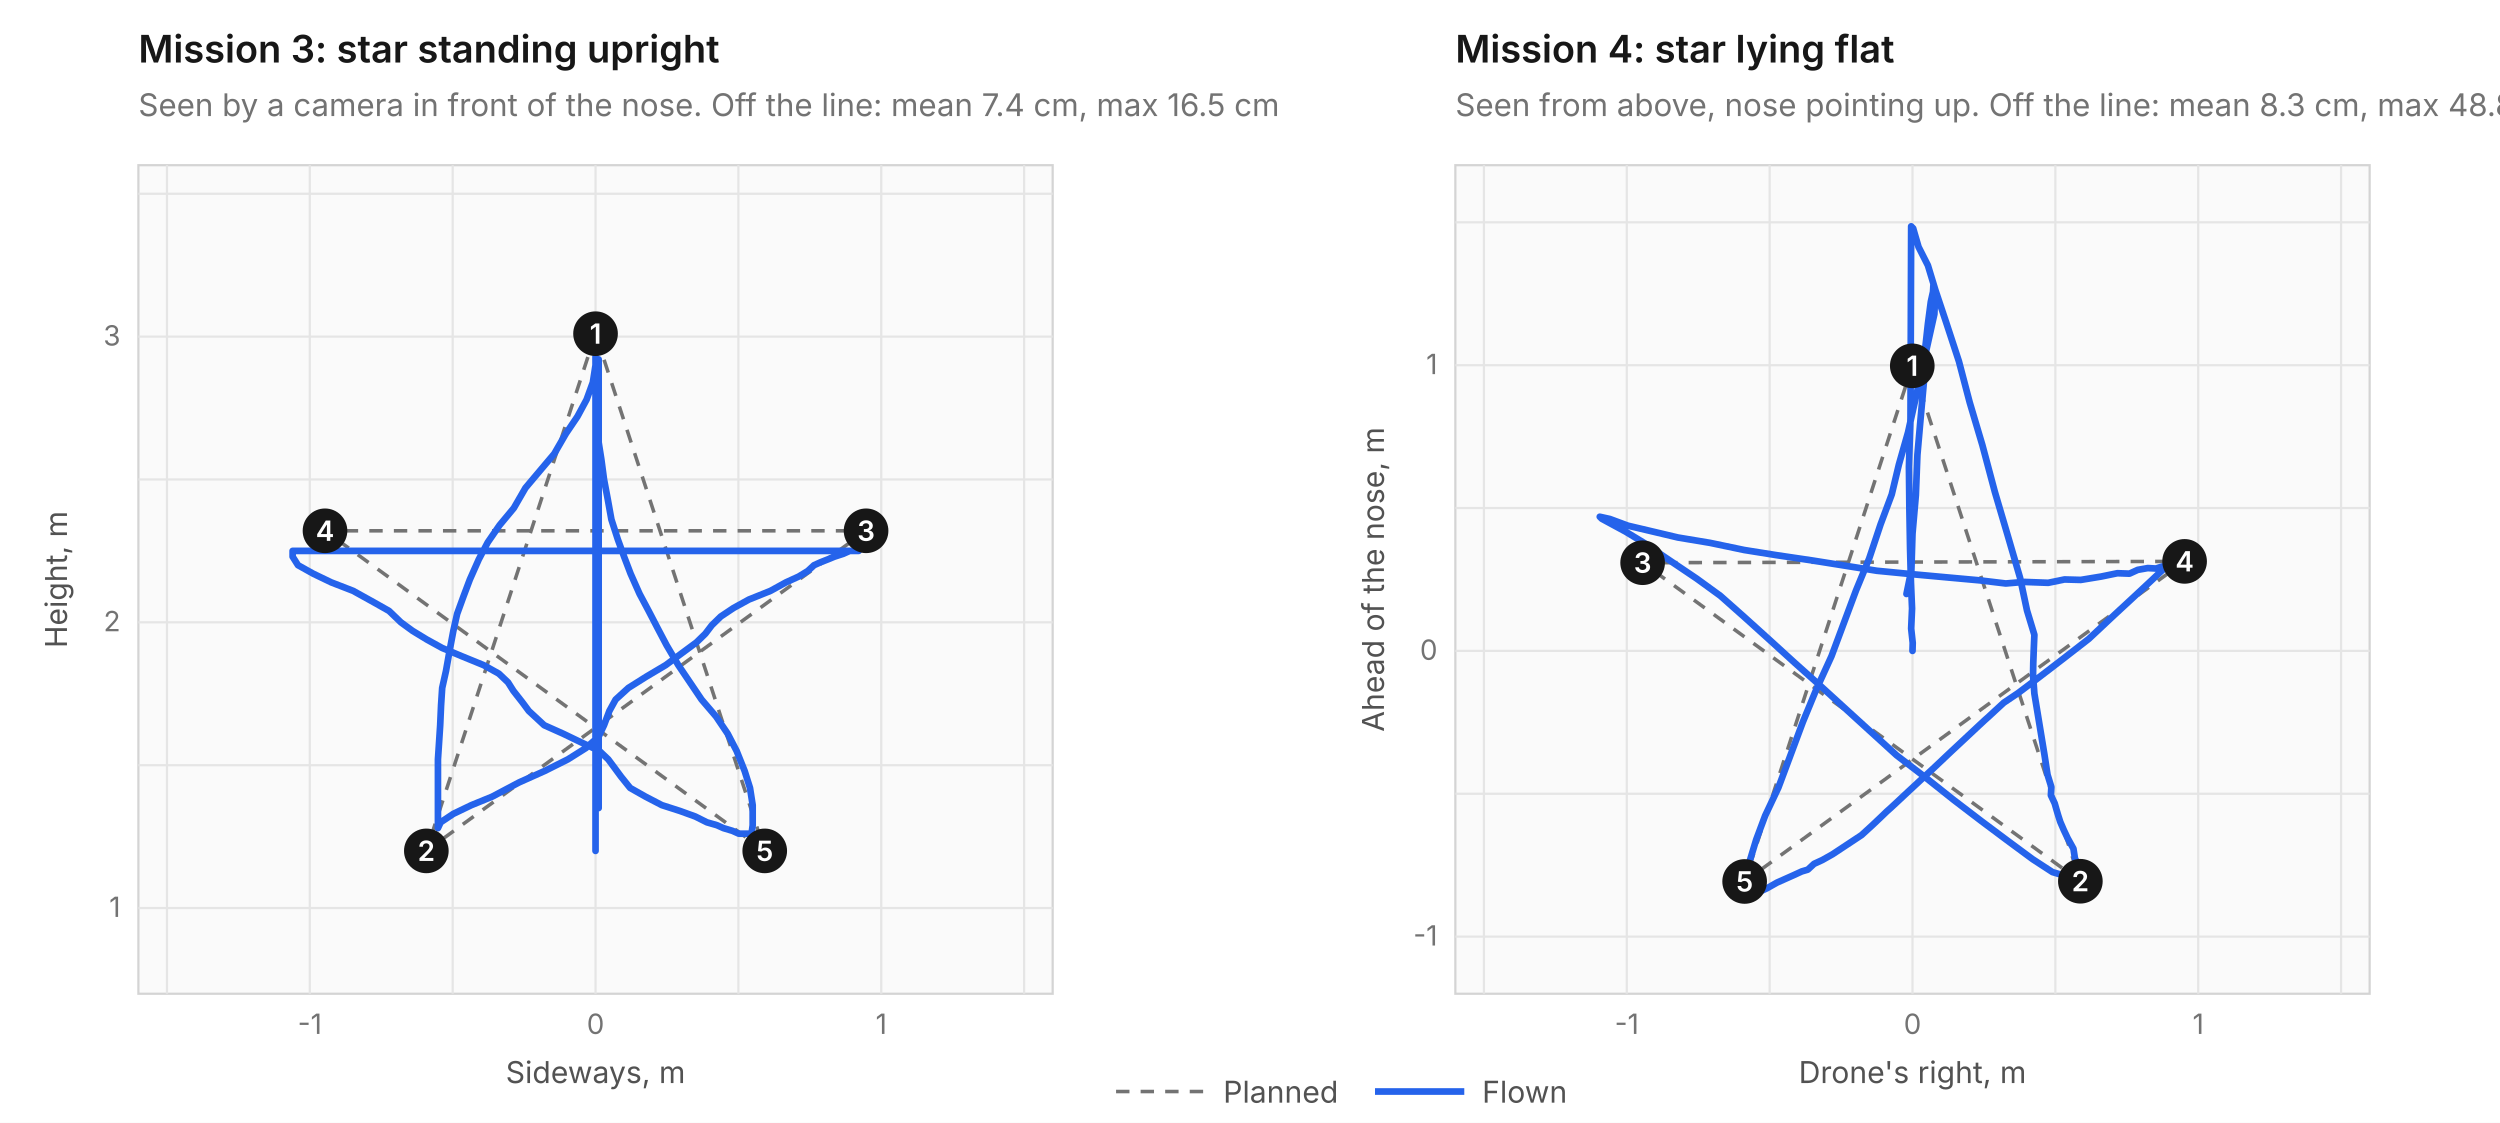
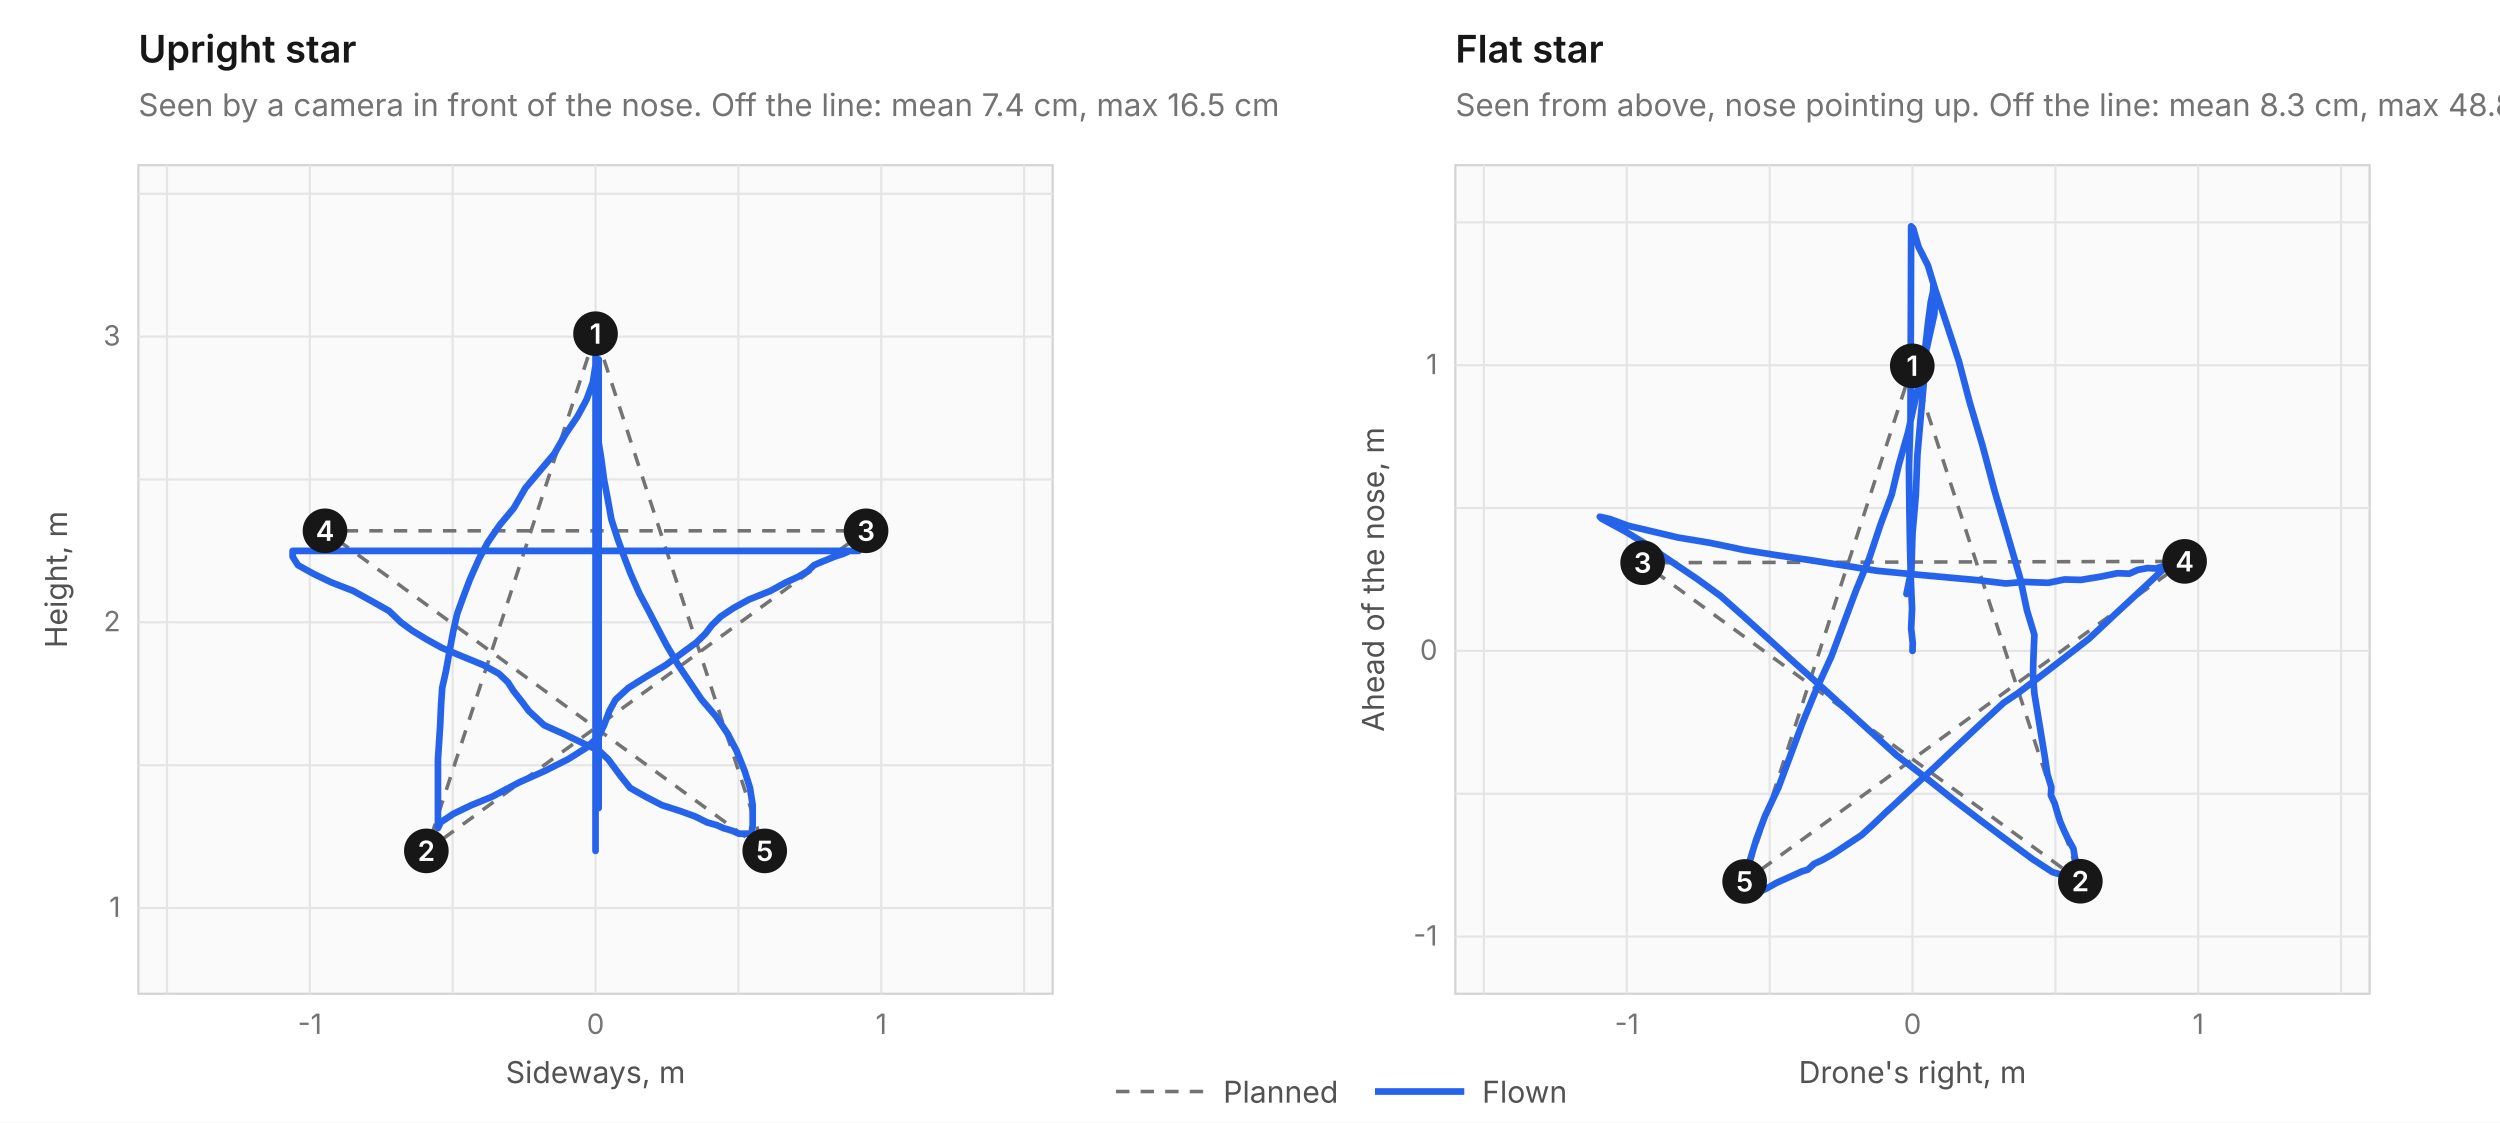
- <svg xmlns="http://www.w3.org/2000/svg" viewBox="0 0 1120 503" font-family="Inter, 'Segoe UI', Arial, sans-serif" role="img" aria-label="Two stars planned and flown, from the drone's own log. Mission 3 stands upright, mean deviation 7.4 centimetres, maximum 16.5. Mission 4 lies flat, mean 8.3 centimetres, maximum 48.8, overshooting the first tip by about half a metre.">
+ <svg xmlns="http://www.w3.org/2000/svg" viewBox="0 0 1120 503" font-family="Inter, 'Segoe UI', Arial, sans-serif" role="img" aria-label="Two stars planned and flown, from the drone's own log. The upright star: mean deviation 7.4 centimetres, maximum 16.5. The flat star: mean 8.3 centimetres, maximum 48.8, overshooting the first tip by about half a metre.">
  <rect x="0" y="0" width="1120" height="503" fill="#ffffff" />
-   <text x="62" y="28" font-size="17" font-weight="600" fill="#171717">Mission 3: star standing upright</text>
+   <text x="62" y="28" font-size="17" font-weight="600" fill="#171717">Upright star</text>
  <text x="62" y="52" font-size="14" fill="#737373">Seen by a camera in front of the nose. Off the line: mean 7.4 cm, max 16.5 cm</text>
  <rect x="62" y="74" width="409.6" height="371.2" fill="#fafafa" stroke="#d4d4d4" />
  <line x1="74.8" y1="74" x2="74.8" y2="445.2" stroke="#e5e5e5" />
  <line x1="138.8" y1="74" x2="138.8" y2="445.2" stroke="#e5e5e5" />
  <text x="138.8" y="463.2" font-size="12.5" text-anchor="middle" fill="#737373">-1</text>
  <line x1="202.8" y1="74" x2="202.8" y2="445.2" stroke="#e5e5e5" />
  <line x1="266.8" y1="74" x2="266.8" y2="445.2" stroke="#e5e5e5" />
  <text x="266.8" y="463.2" font-size="12.5" text-anchor="middle" fill="#737373">0</text>
  <line x1="330.8" y1="74" x2="330.8" y2="445.2" stroke="#e5e5e5" />
  <line x1="394.8" y1="74" x2="394.8" y2="445.2" stroke="#e5e5e5" />
  <text x="394.8" y="463.2" font-size="12.5" text-anchor="middle" fill="#737373">1</text>
  <line x1="458.8" y1="74" x2="458.8" y2="445.2" stroke="#e5e5e5" />
  <line x1="62" y1="406.8" x2="471.6" y2="406.8" stroke="#e5e5e5" />
  <text x="54" y="410.8" font-size="12.5" text-anchor="end" fill="#737373">1</text>
  <line x1="62" y1="342.8" x2="471.6" y2="342.8" stroke="#e5e5e5" />
  <line x1="62" y1="278.8" x2="471.6" y2="278.8" stroke="#e5e5e5" />
  <text x="54" y="282.8" font-size="12.5" text-anchor="end" fill="#737373">2</text>
  <line x1="62" y1="214.8" x2="471.6" y2="214.8" stroke="#e5e5e5" />
  <line x1="62" y1="150.8" x2="471.6" y2="150.8" stroke="#e5e5e5" />
  <text x="54" y="154.8" font-size="12.5" text-anchor="end" fill="#737373">3</text>
  <line x1="62" y1="86.8" x2="471.6" y2="86.8" stroke="#e5e5e5" />
  <text x="266.8" y="485.2" font-size="13.5" text-anchor="middle" fill="#525252">Sideways, m</text>
  <text transform="translate(30,259.6) rotate(-90)" font-size="13.5" text-anchor="middle" fill="#525252">Height, m</text>
  <polyline points="266.8,149.5 191.0,381.2 388.0,237.8 145.6,237.8 342.6,381.2 266.8,149.5" fill="none" stroke="#737373" stroke-width="1.6" stroke-dasharray="6 5" />
  <polyline points="266.8,381.2 266.8,381.2 266.8,381.2 266.8,381.2 266.8,379.9 266.8,374.8 266.8,367.1 266.8,359.4 266.8,350.5 266.8,341.5 266.8,332.6 266.8,322.3 266.8,313.4 266.8,304.4 266.8,294.2 266.8,285.2 266.8,276.2 266.8,266.0 266.8,257.0 266.8,248.1 266.8,239.1 266.8,228.9 266.8,219.9 266.8,211.0 266.8,203.3 266.8,195.6 266.8,187.9 266.8,182.8 266.8,177.7 266.8,173.8 266.8,168.7 266.8,159.8 266.8,159.8 266.8,159.8 266.8,159.8 266.8,161.0 266.8,163.6 265.6,171.3 262.8,179.0 258.7,186.6 253.5,194.3 248.3,203.3 241.8,211.0 235.4,218.6 230.2,227.6 223.8,235.3 218.5,243.0 214.5,250.6 210.5,259.6 207.6,267.3 204.8,275.0 203.1,282.6 201.4,291.6 199.8,300.6 198.1,308.2 197.6,315.9 197.2,324.9 196.7,332.6 196.2,340.2 196.2,346.6 196.2,353.0 196.2,358.2 196.2,362.0 196.2,365.8 196.2,368.4 196.2,369.7 196.2,371.0 197.4,368.4 203.1,364.6 211.2,360.7 220.5,356.9 232.6,350.5 244.0,345.4 254.4,340.2 262.5,335.1 268.2,330.0 270.6,324.9 273.0,318.5 275.8,313.4 281.5,308.2 289.6,303.1 298.2,298.0 305.1,292.9 312.0,287.8 316.0,283.9 318.9,280.1 322.9,276.2 328.6,272.4 335.5,268.6 345.2,264.7 352.1,260.9 357.8,258.3 361.9,255.8 364.7,253.2 367.6,251.9 370.9,250.6 373.8,249.4 377.8,248.1 380.7,246.8 383.5,246.8 384.7,246.8 384.7,246.8 383.5,246.8 378.3,246.8 370.2,246.8 358.1,246.8 345.9,246.8 332.2,246.8 316.7,246.8 300.5,246.8 285.6,246.8 271.8,246.8 258.0,246.8 243.0,246.8 228.8,246.8 215.0,246.8 200.0,246.8 186.2,246.8 171.2,246.8 154.1,246.8 143.2,246.8 136.3,246.8 132.3,246.8 131.1,246.8 131.1,249.4 133.5,253.2 140.3,257.0 148.4,260.9 158.2,264.7 167.4,269.8 174.3,273.7 179.6,278.8 184.8,282.6 191.2,286.5 198.1,290.3 207.4,294.2 216.7,298.0 223.5,301.8 227.6,305.7 230.0,309.5 234.0,314.6 236.9,318.5 243.8,324.9 252.3,328.7 260.4,332.6 268.5,336.4 272.5,340.2 275.4,344.1 278.2,347.9 282.3,353.0 289.2,356.9 296.5,360.7 304.6,363.3 311.5,365.8 316.7,368.4 321.2,369.7 324.1,371.0 328.1,372.2 331.0,373.5 333.8,373.5 336.7,373.5 337.2,369.7 337.2,360.7 336.0,353.0 333.6,345.4 330.0,336.4 326.0,328.7 320.8,321.0 314.3,313.4 309.1,305.7 303.9,298.0 298.6,289.0 294.6,281.4 290.6,273.7 286.5,266.0 282.5,257.0 279.6,249.4 276.8,241.7 273.9,232.7 272.3,223.8 270.6,214.8 269.4,205.8 268.2,198.2 268.2,191.8 268.2,185.4 268.2,180.2 268.2,176.4 268.2,172.6 268.2,168.7 268.2,161.0 268.2,161.0 268.2,161.0 268.2,161.0 268.2,161.0 268.2,162.3 268.2,167.4 268.2,176.4 268.2,184.1 268.2,191.8 268.2,202.0 268.2,211.0 268.2,219.9 268.2,230.2 268.2,240.4 268.2,249.4 268.2,258.3 268.2,267.3 268.2,277.5 268.2,286.5 268.2,296.7 268.2,305.7 268.2,314.6 268.2,323.6 268.2,332.6 268.2,340.2 268.2,346.6 268.2,353.0 268.2,358.2 268.2,362.0" fill="none" stroke="#2563eb" stroke-width="3" stroke-linejoin="round" stroke-linecap="round" />
  <circle cx="266.8" cy="149.5" r="10" fill="#171717" />
  <text x="266.8" y="154.0" font-size="12.5" font-weight="600" text-anchor="middle" fill="#ffffff">1</text>
  <circle cx="191.0" cy="381.2" r="10" fill="#171717" />
  <text x="191.0" y="385.7" font-size="12.5" font-weight="600" text-anchor="middle" fill="#ffffff">2</text>
  <circle cx="388.0" cy="237.8" r="10" fill="#171717" />
  <text x="388.0" y="242.3" font-size="12.5" font-weight="600" text-anchor="middle" fill="#ffffff">3</text>
  <circle cx="145.6" cy="237.8" r="10" fill="#171717" />
  <text x="145.6" y="242.3" font-size="12.5" font-weight="600" text-anchor="middle" fill="#ffffff">4</text>
  <circle cx="342.6" cy="381.2" r="10" fill="#171717" />
  <text x="342.6" y="385.7" font-size="12.5" font-weight="600" text-anchor="middle" fill="#ffffff">5</text>
-   <text x="652" y="28" font-size="17" font-weight="600" fill="#171717">Mission 4: star lying flat</text>
+   <text x="652" y="28" font-size="17" font-weight="600" fill="#171717">Flat star</text>
  <text x="652" y="52" font-size="14" fill="#737373">Seen from above, nose pointing up. Off the line: mean 8.3 cm, max 48.8 cm</text>
  <rect x="652" y="74" width="409.6" height="371.2" fill="#fafafa" stroke="#d4d4d4" />
  <line x1="664.8" y1="74" x2="664.8" y2="445.2" stroke="#e5e5e5" />
  <line x1="728.8" y1="74" x2="728.8" y2="445.2" stroke="#e5e5e5" />
  <text x="728.8" y="463.2" font-size="12.5" text-anchor="middle" fill="#737373">-1</text>
  <line x1="792.8" y1="74" x2="792.8" y2="445.2" stroke="#e5e5e5" />
  <line x1="856.8" y1="74" x2="856.8" y2="445.2" stroke="#e5e5e5" />
  <text x="856.8" y="463.2" font-size="12.5" text-anchor="middle" fill="#737373">0</text>
  <line x1="920.8" y1="74" x2="920.8" y2="445.2" stroke="#e5e5e5" />
  <line x1="984.8" y1="74" x2="984.8" y2="445.2" stroke="#e5e5e5" />
  <text x="984.8" y="463.2" font-size="12.5" text-anchor="middle" fill="#737373">1</text>
  <line x1="1048.8" y1="74" x2="1048.8" y2="445.2" stroke="#e5e5e5" />
  <line x1="652" y1="419.6" x2="1061.6" y2="419.6" stroke="#e5e5e5" />
  <text x="644" y="423.6" font-size="12.5" text-anchor="end" fill="#737373">-1</text>
  <line x1="652" y1="355.6" x2="1061.6" y2="355.6" stroke="#e5e5e5" />
  <line x1="652" y1="291.6" x2="1061.6" y2="291.6" stroke="#e5e5e5" />
  <text x="644" y="295.6" font-size="12.5" text-anchor="end" fill="#737373">0</text>
  <line x1="652" y1="227.6" x2="1061.6" y2="227.6" stroke="#e5e5e5" />
  <line x1="652" y1="163.6" x2="1061.6" y2="163.6" stroke="#e5e5e5" />
  <text x="644" y="167.6" font-size="12.5" text-anchor="end" fill="#737373">1</text>
  <line x1="652" y1="99.6" x2="1061.6" y2="99.6" stroke="#e5e5e5" />
  <text x="856.8" y="485.2" font-size="13.5" text-anchor="middle" fill="#525252">Drone's right, m</text>
  <text transform="translate(620,259.6) rotate(-90)" font-size="13.5" text-anchor="middle" fill="#525252">Ahead of the nose, m</text>
  <polyline points="856.7,163.9 932.0,394.8 735.9,252.1 978.7,251.5 781.6,394.9 856.7,163.9" fill="none" stroke="#737373" stroke-width="1.6" stroke-dasharray="6 5" />
  <polyline points="856.8,291.6 856.8,291.6 856.8,291.6 856.8,291.6 856.8,291.6 856.9,288.0 856.2,281.6 856.6,272.6 856.1,260.8 855.7,245.4 855.4,228.2 855.2,209.1 855.9,187.4 856.2,101.4 857.1,102.3 857.1,102.3 857.1,102.3 857.1,102.3 857.9,105.1 859.5,110.6 863.7,118.9 867.0,129.8 871.9,144.5 877.6,161.9 882.4,180.2 888.1,199.4 893.7,220.4 899.4,239.7 905.0,258.9 908.1,273.5 911.4,284.4 911.1,291.7 910.9,297.1 910.8,302.5 911.4,310.7 912.9,319.8 914.4,328.9 915.9,338.0 917.3,347.1 919.0,352.6 918.8,356.3 920.5,359.9 921.3,362.7 922.1,365.4 923.0,368.2 924.6,371.9 926.3,375.5 928.9,380.2 929.6,384.7 932.2,389.3 933.0,392.1 932.9,393.9 931.1,393.8 926.6,392.8 919.5,390.7 910.6,384.9 899.1,376.4 887.6,367.8 875.3,358.4 862.1,347.9 849.7,338.4 837.4,327.2 826.0,316.8 814.6,306.4 804.1,297.0 792.7,286.6 781.3,276.3 770.7,266.9 760.1,259.2 746.0,249.7 736.2,243.0 728.3,238.2 721.1,234.3 717.6,232.4 716.7,231.5 716.7,231.5 721.2,232.5 729.3,235.5 738.2,237.6 751.7,240.8 766.1,243.2 781.4,246.4 795.8,248.7 812.0,251.1 826.4,253.4 840.8,255.7 856.2,257.2 871.5,258.6 886.9,260.0 898.6,261.4 906.8,260.7 912.2,260.9 917.6,261.1 924.9,259.6 932.2,259.8 941.3,258.3 948.6,256.8 954.0,257.0 957.7,255.3 962.2,254.5 964.1,254.6 965.9,254.7 968.6,253.8 969.5,254.8 967.6,256.5 963.9,260.0 956.4,267.0 947.0,275.7 935.8,286.2 924.6,294.9 913.4,303.5 904.1,310.5 897.7,314.8 893.9,318.3 891.1,320.9 889.2,322.6 886.4,325.2 881.7,329.6 874.2,336.6 866.8,343.6 860.2,349.7 854.6,354.9 849.9,359.3 847.1,361.9 845.2,363.6 842.4,366.3 838.7,369.8 834.0,374.1 827.5,378.4 821.0,382.7 816.4,385.3 812.7,387.0 809.9,389.6 807.2,390.4 803.5,392.1 796.1,395.4 791.5,398.0 787.8,399.7 785.1,400.5 783.3,400.4 781.5,398.6 782.6,394.1 783.8,386.0 786.8,376.1 790.8,365.4 796.7,352.9 801.7,339.5 807.7,323.4 813.6,309.1 820.5,294.0 826.5,277.9 831.5,264.5 837.4,250.2 842.5,234.9 847.5,221.5 850.7,208.1 854.8,193.7 866.6,140.7 866.9,133.5 866.1,128.9 866.2,127.1 866.2,127.1 866.0,130.7 865.0,135.2 863.7,145.1 862.4,156.9 861.9,171.3 860.5,186.7 859.0,203.8 858.3,221.9 856.8,239.1 856.3,255.4 854.1,266.1" fill="none" stroke="#2563eb" stroke-width="3" stroke-linejoin="round" stroke-linecap="round" />
  <circle cx="856.7" cy="163.9" r="10" fill="#171717" />
  <text x="856.7" y="168.4" font-size="12.5" font-weight="600" text-anchor="middle" fill="#ffffff">1</text>
  <circle cx="932.0" cy="394.8" r="10" fill="#171717" />
  <text x="932.0" y="399.3" font-size="12.5" font-weight="600" text-anchor="middle" fill="#ffffff">2</text>
  <circle cx="735.9" cy="252.1" r="10" fill="#171717" />
  <text x="735.9" y="256.6" font-size="12.5" font-weight="600" text-anchor="middle" fill="#ffffff">3</text>
  <circle cx="978.7" cy="251.5" r="10" fill="#171717" />
  <text x="978.7" y="256.0" font-size="12.5" font-weight="600" text-anchor="middle" fill="#ffffff">4</text>
  <circle cx="781.6" cy="394.9" r="10" fill="#171717" />
  <text x="781.6" y="399.4" font-size="12.5" font-weight="600" text-anchor="middle" fill="#ffffff">5</text>
  <line x1="500" y1="489" x2="540" y2="489" stroke="#737373" stroke-width="1.6" stroke-dasharray="6 5" />
  <text x="548" y="494" font-size="13.5" fill="#525252">Planned</text>
  <line x1="616" y1="489" x2="656" y2="489" stroke="#2563eb" stroke-width="3" />
  <text x="664" y="494" font-size="13.5" fill="#525252">Flown</text>
</svg>
